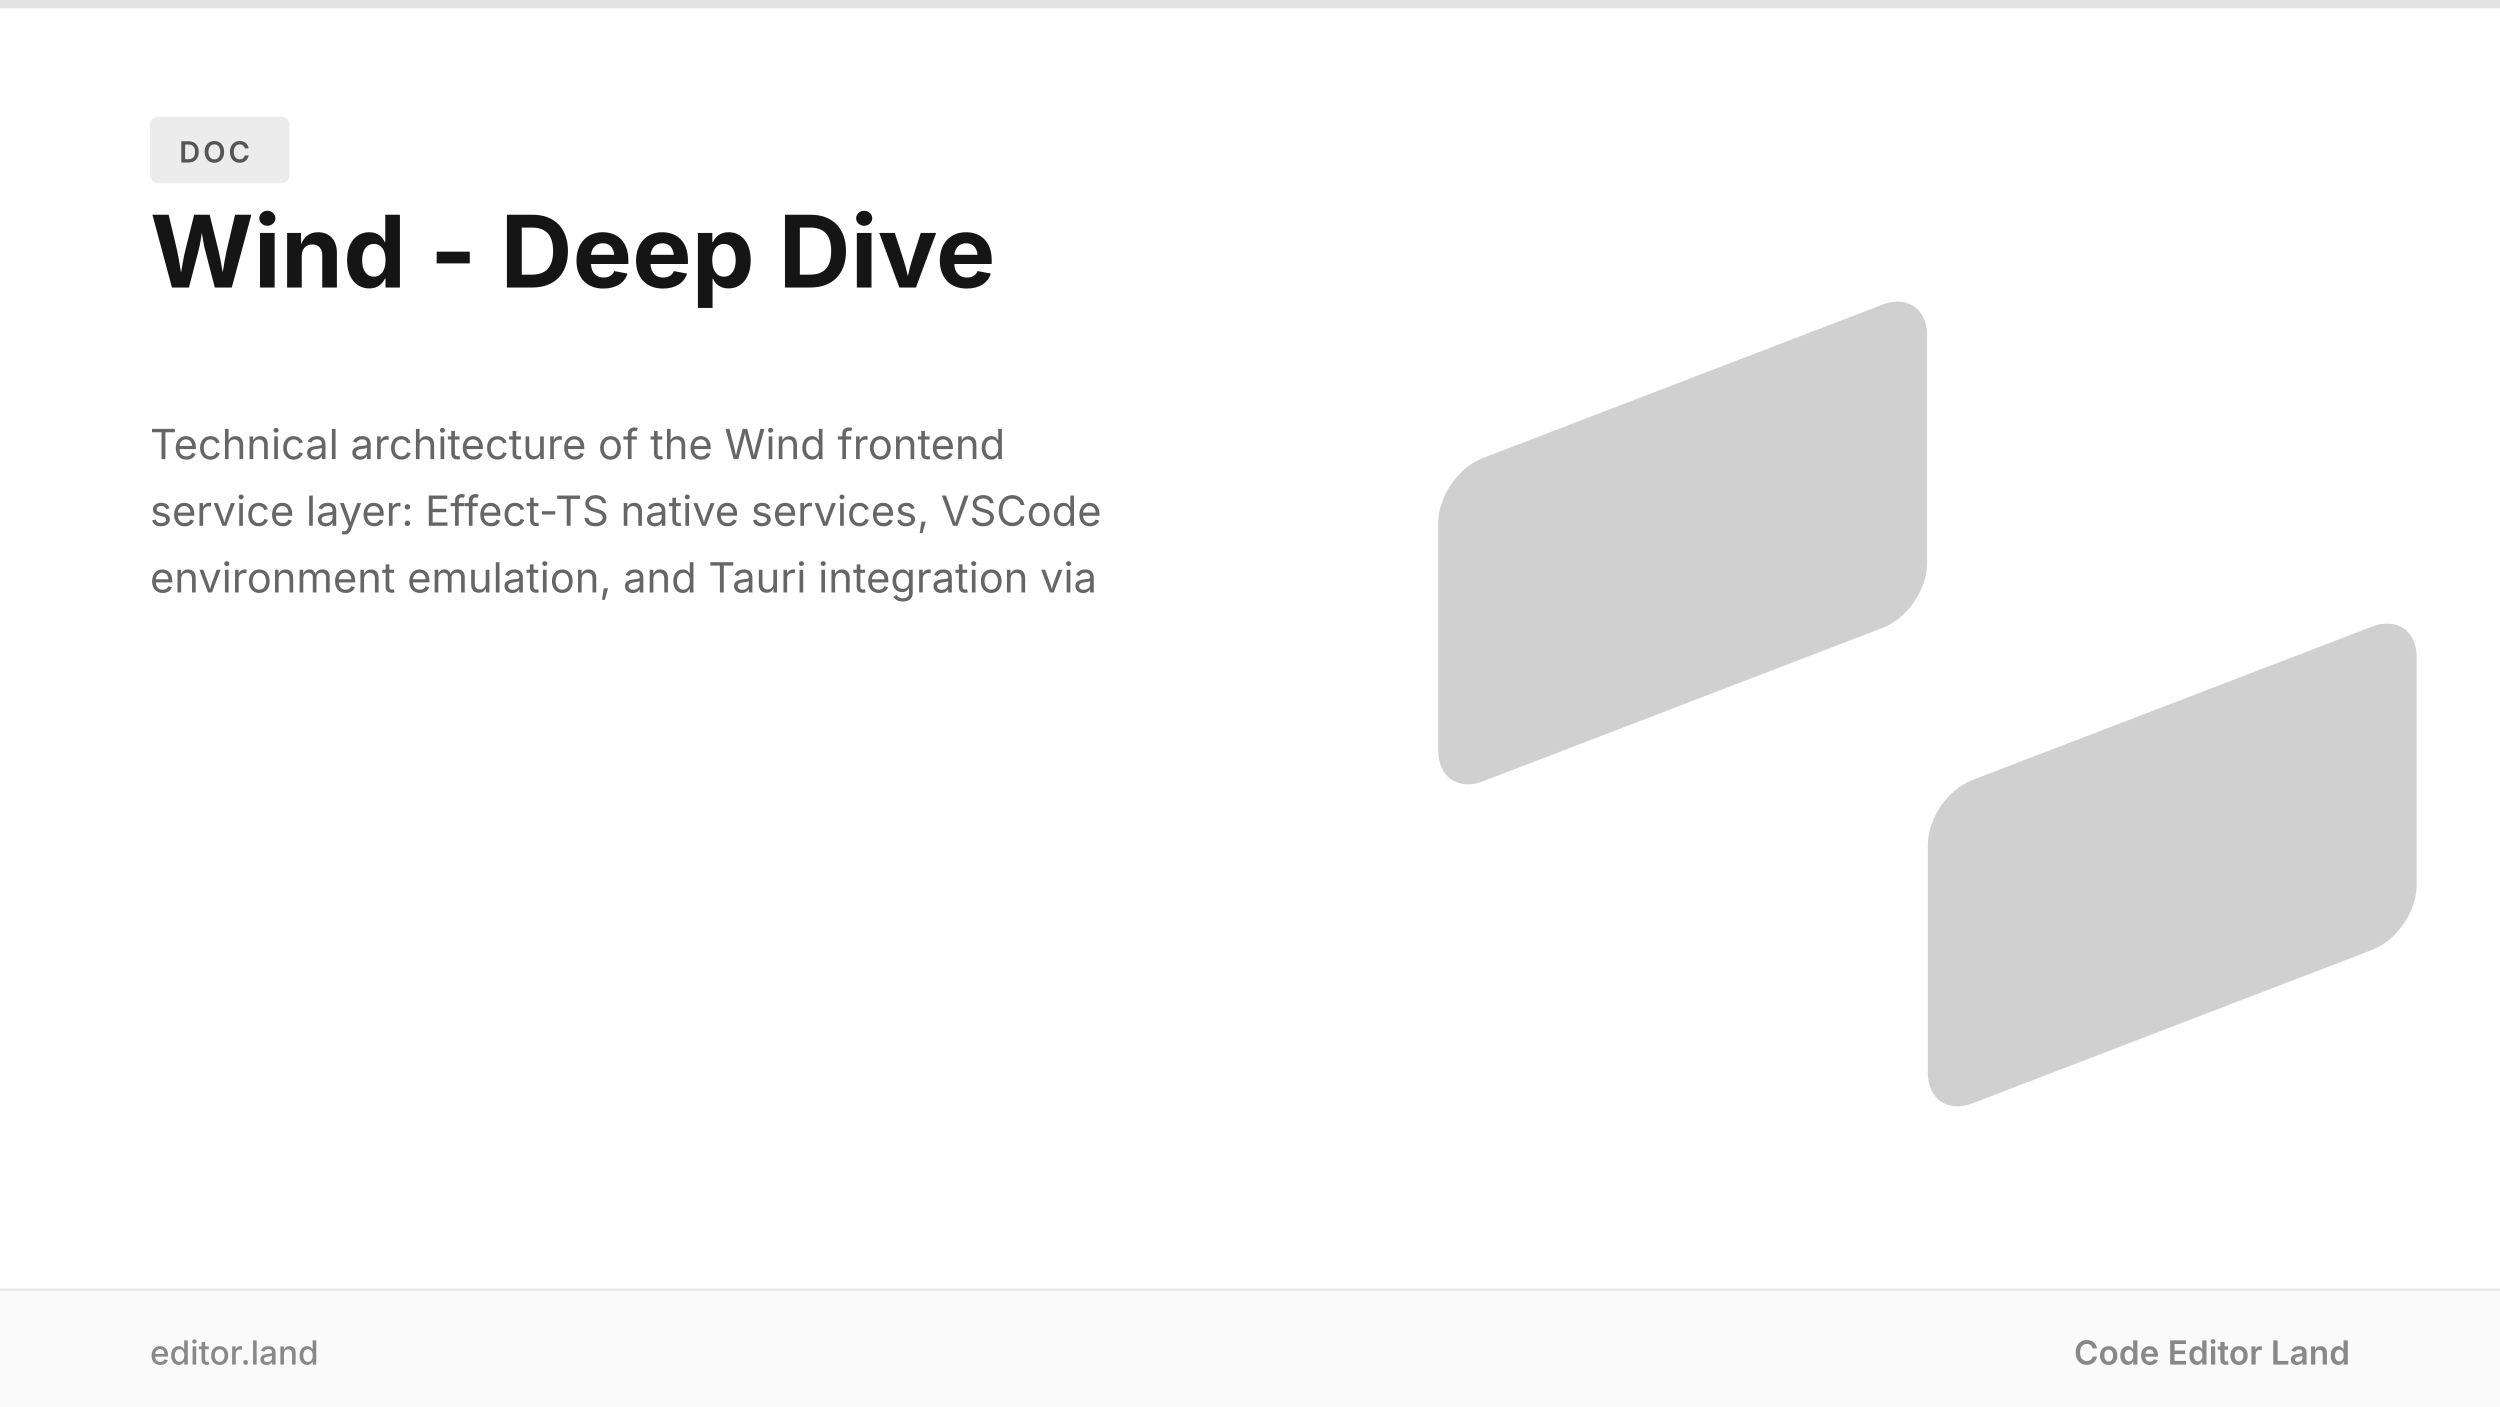
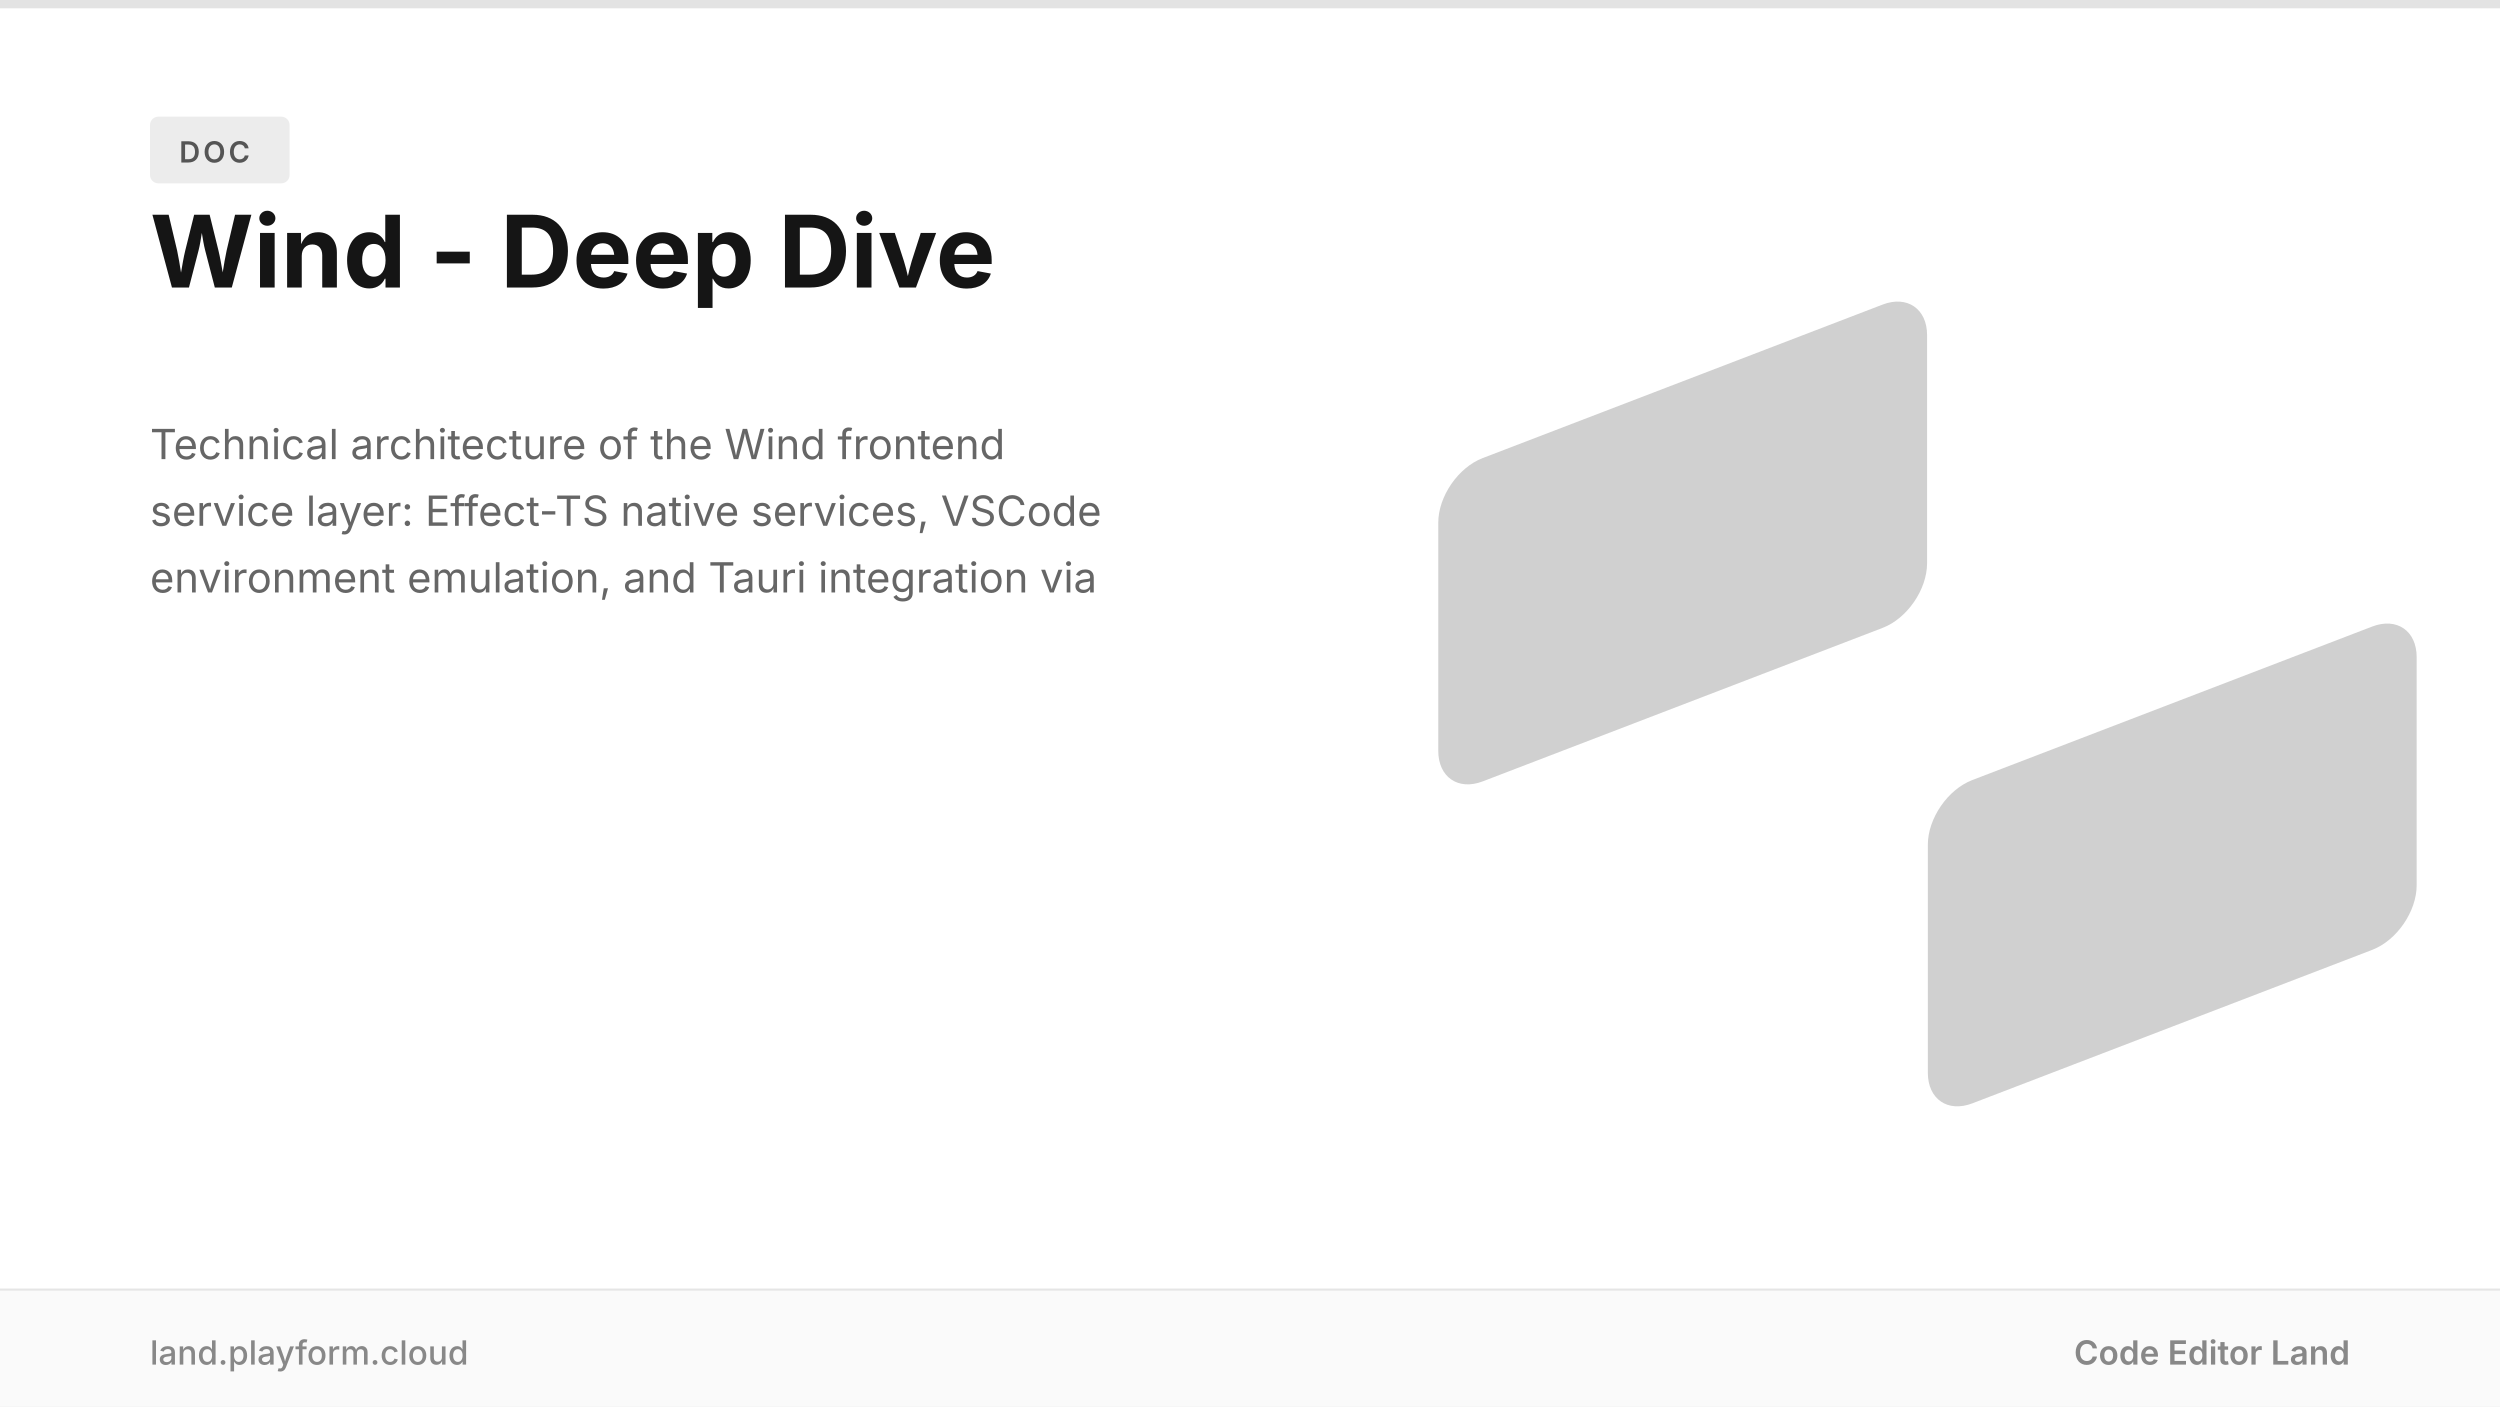
<svg xmlns="http://www.w3.org/2000/svg" width="1200" height="675" viewBox="0 0 1200 675">
  <path fill="#fff" d="M0 0h1200v675H0z" />
  <path fill="#151515" fill-opacity=".12" d="M0 0h1200v4H0z" />
  <rect width="1005.28" height="620.771" fill="#151515" fill-opacity=".2" rx="91.389" transform="matrix(-.2334 .08959 0 .25 925 138)" />
  <rect width="1005.28" height="620.771" fill="#151515" fill-opacity=".2" rx="91.389" transform="matrix(-.2334 .08959 0 .25 1160 292.55)" />
  <rect width="67" height="32" x="72" y="56" fill="#151515" fill-opacity=".08" rx="4" />
  <text x="86" y="78" fill="#555" font-family="system-ui, -apple-system, 'Segoe UI', sans-serif" font-size="14" font-weight="600" letter-spacing=".1em">DOC</text>
  <text x="72" y="138" fill="#151515" font-family="system-ui, -apple-system, 'Segoe UI', sans-serif" font-size="48" font-weight="700">Wind - Deep Dive</text>
  <text x="72" y="220.4" fill="#666" font-family="system-ui, -apple-system, 'Segoe UI', sans-serif" font-size="20" font-weight="400">Technical architecture of the Wind frontend</text>
  <text x="72" y="252.4" fill="#666" font-family="system-ui, -apple-system, 'Segoe UI', sans-serif" font-size="20" font-weight="400">service layer: Effect-TS native services, VSCode</text>
  <text x="72" y="284.4" fill="#666" font-family="system-ui, -apple-system, 'Segoe UI', sans-serif" font-size="20" font-weight="400">environment emulation, and Tauri integration via</text>
  <path fill="#fafafa" d="M0 619h1200v56H0z" />
  <path stroke="#e5e5e5" d="M0 619h1200" />
-   <text x="72" y="655" fill="#888" font-family="system-ui, -apple-system, 'Segoe UI', sans-serif" font-size="16" font-weight="500">editor.land</text>
+   <text x="72" y="655" fill="#888" font-family="system-ui, -apple-system, 'Segoe UI', sans-serif" font-size="16" font-weight="500">land.playform.cloud</text>
  <text x="1128" y="655" fill="#888" font-family="system-ui, -apple-system, 'Segoe UI', sans-serif" font-size="16" font-weight="600" text-anchor="end">Code Editor Land</text>
</svg>
